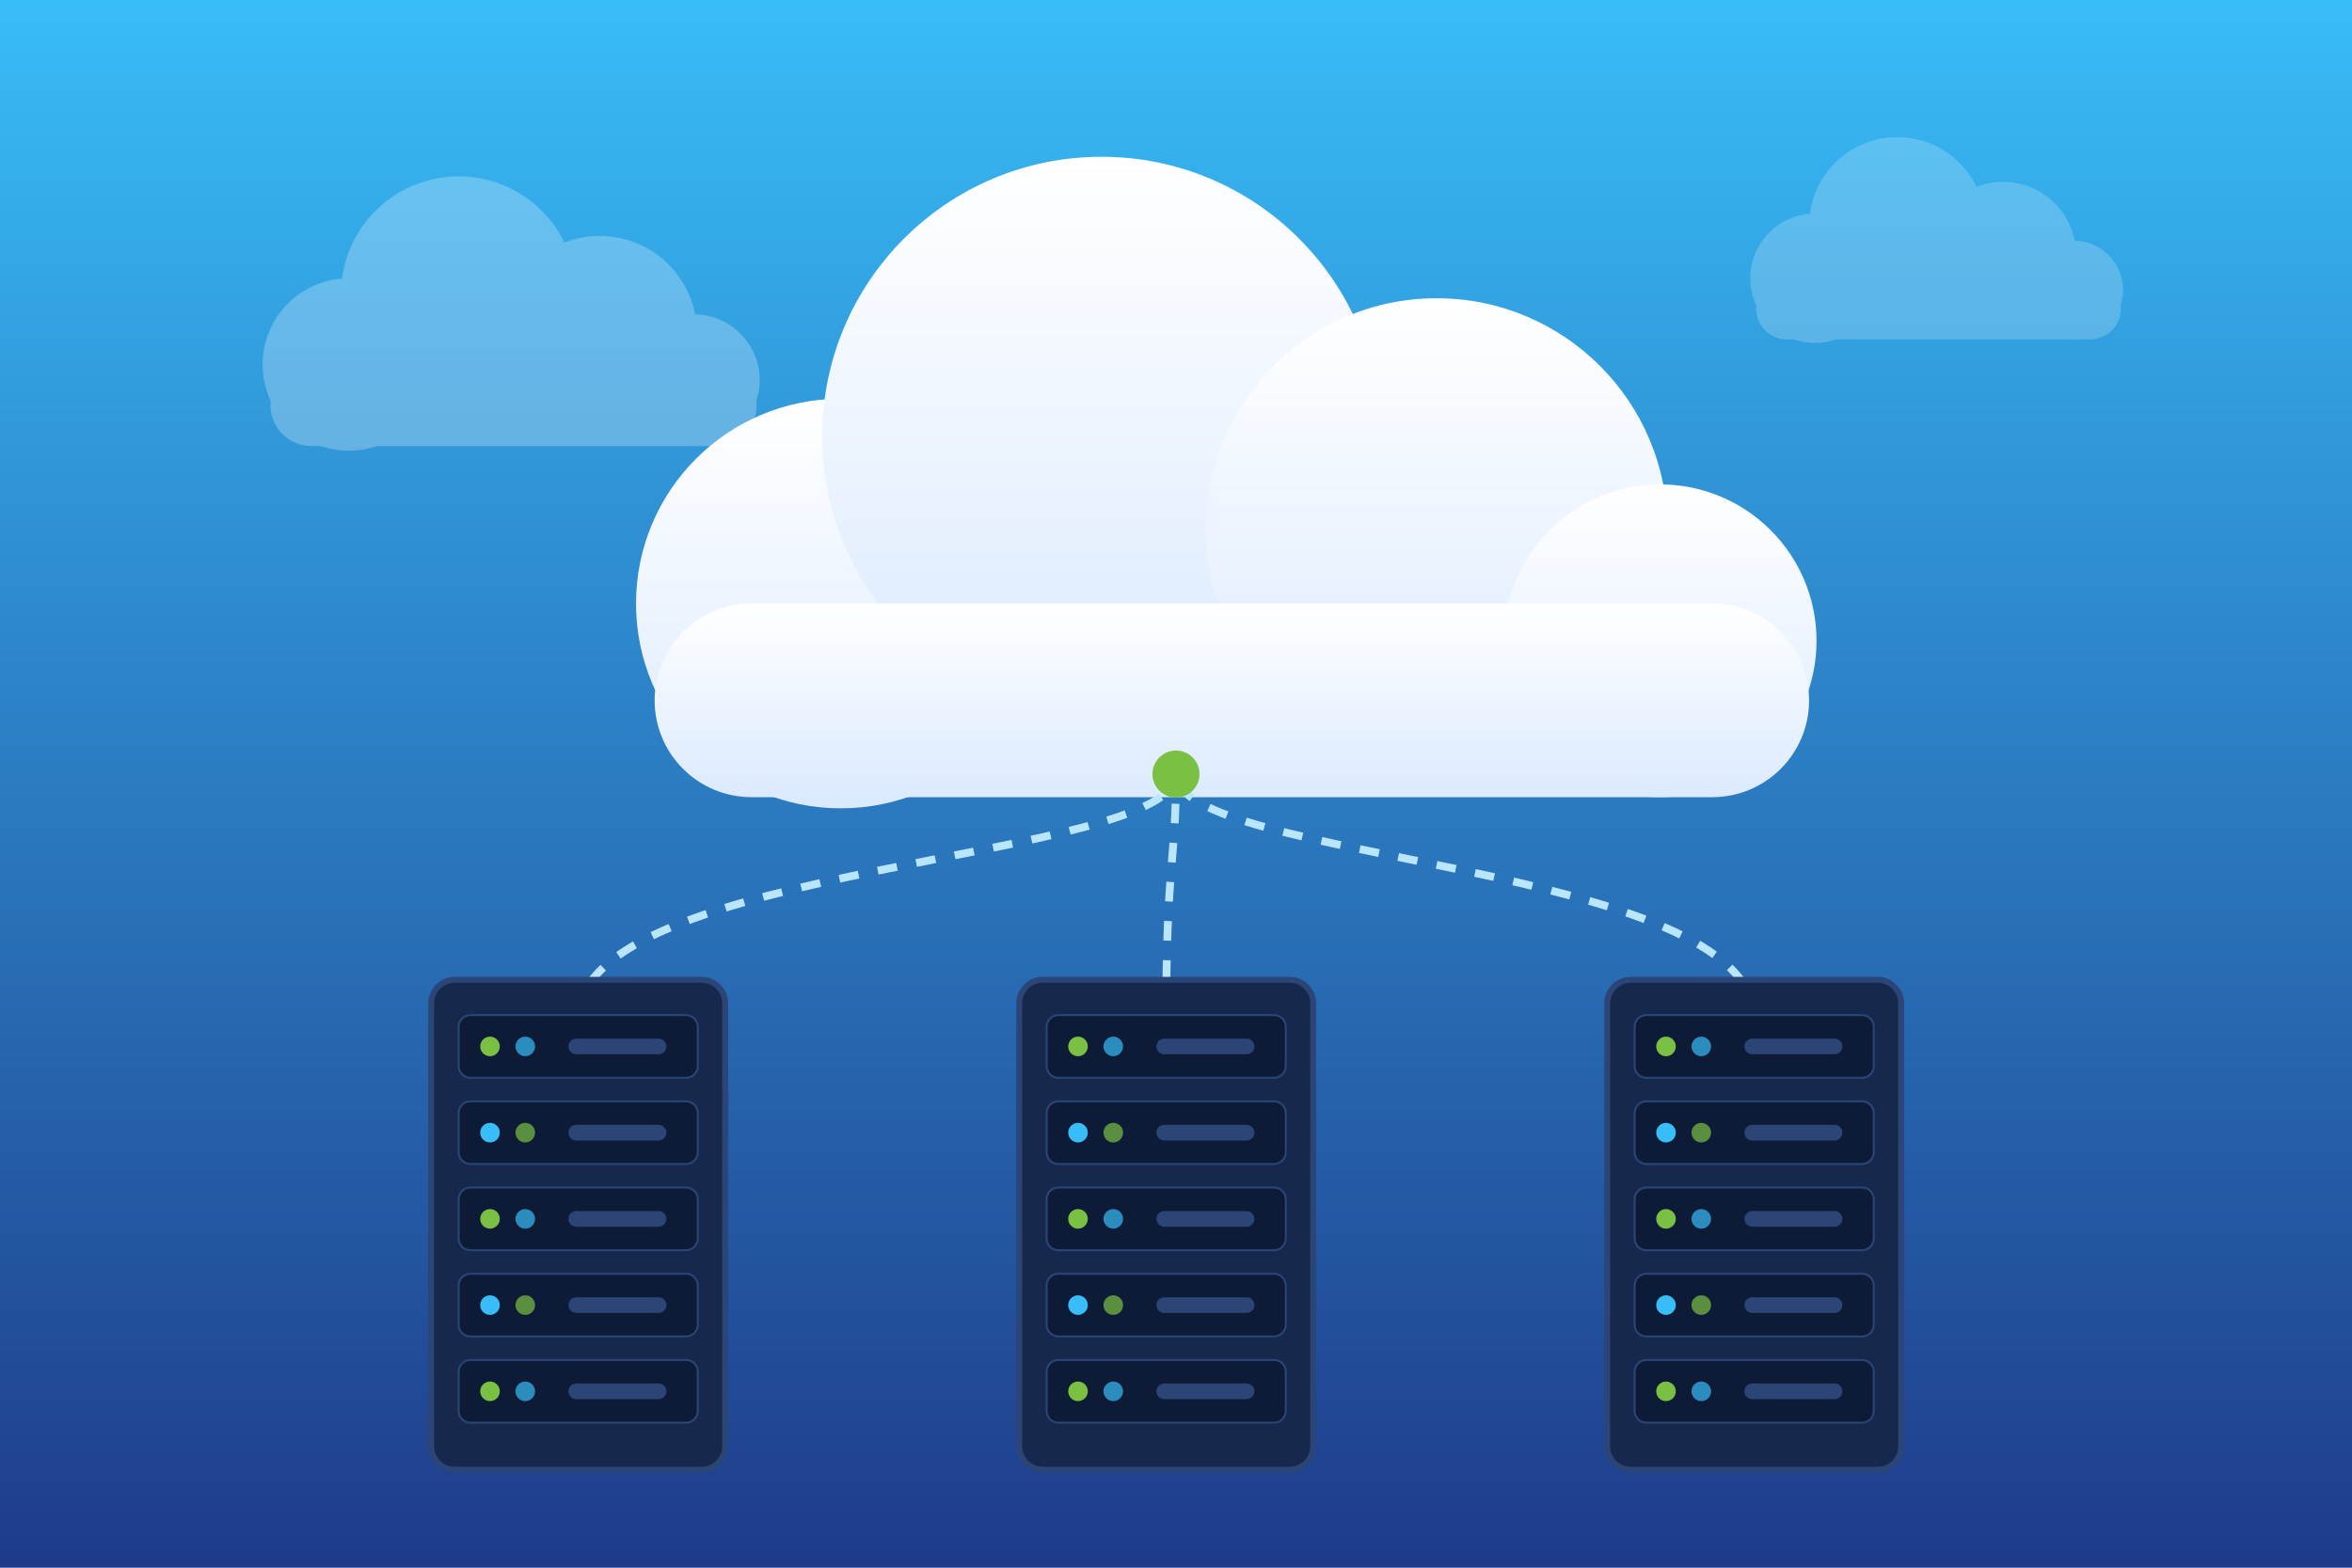
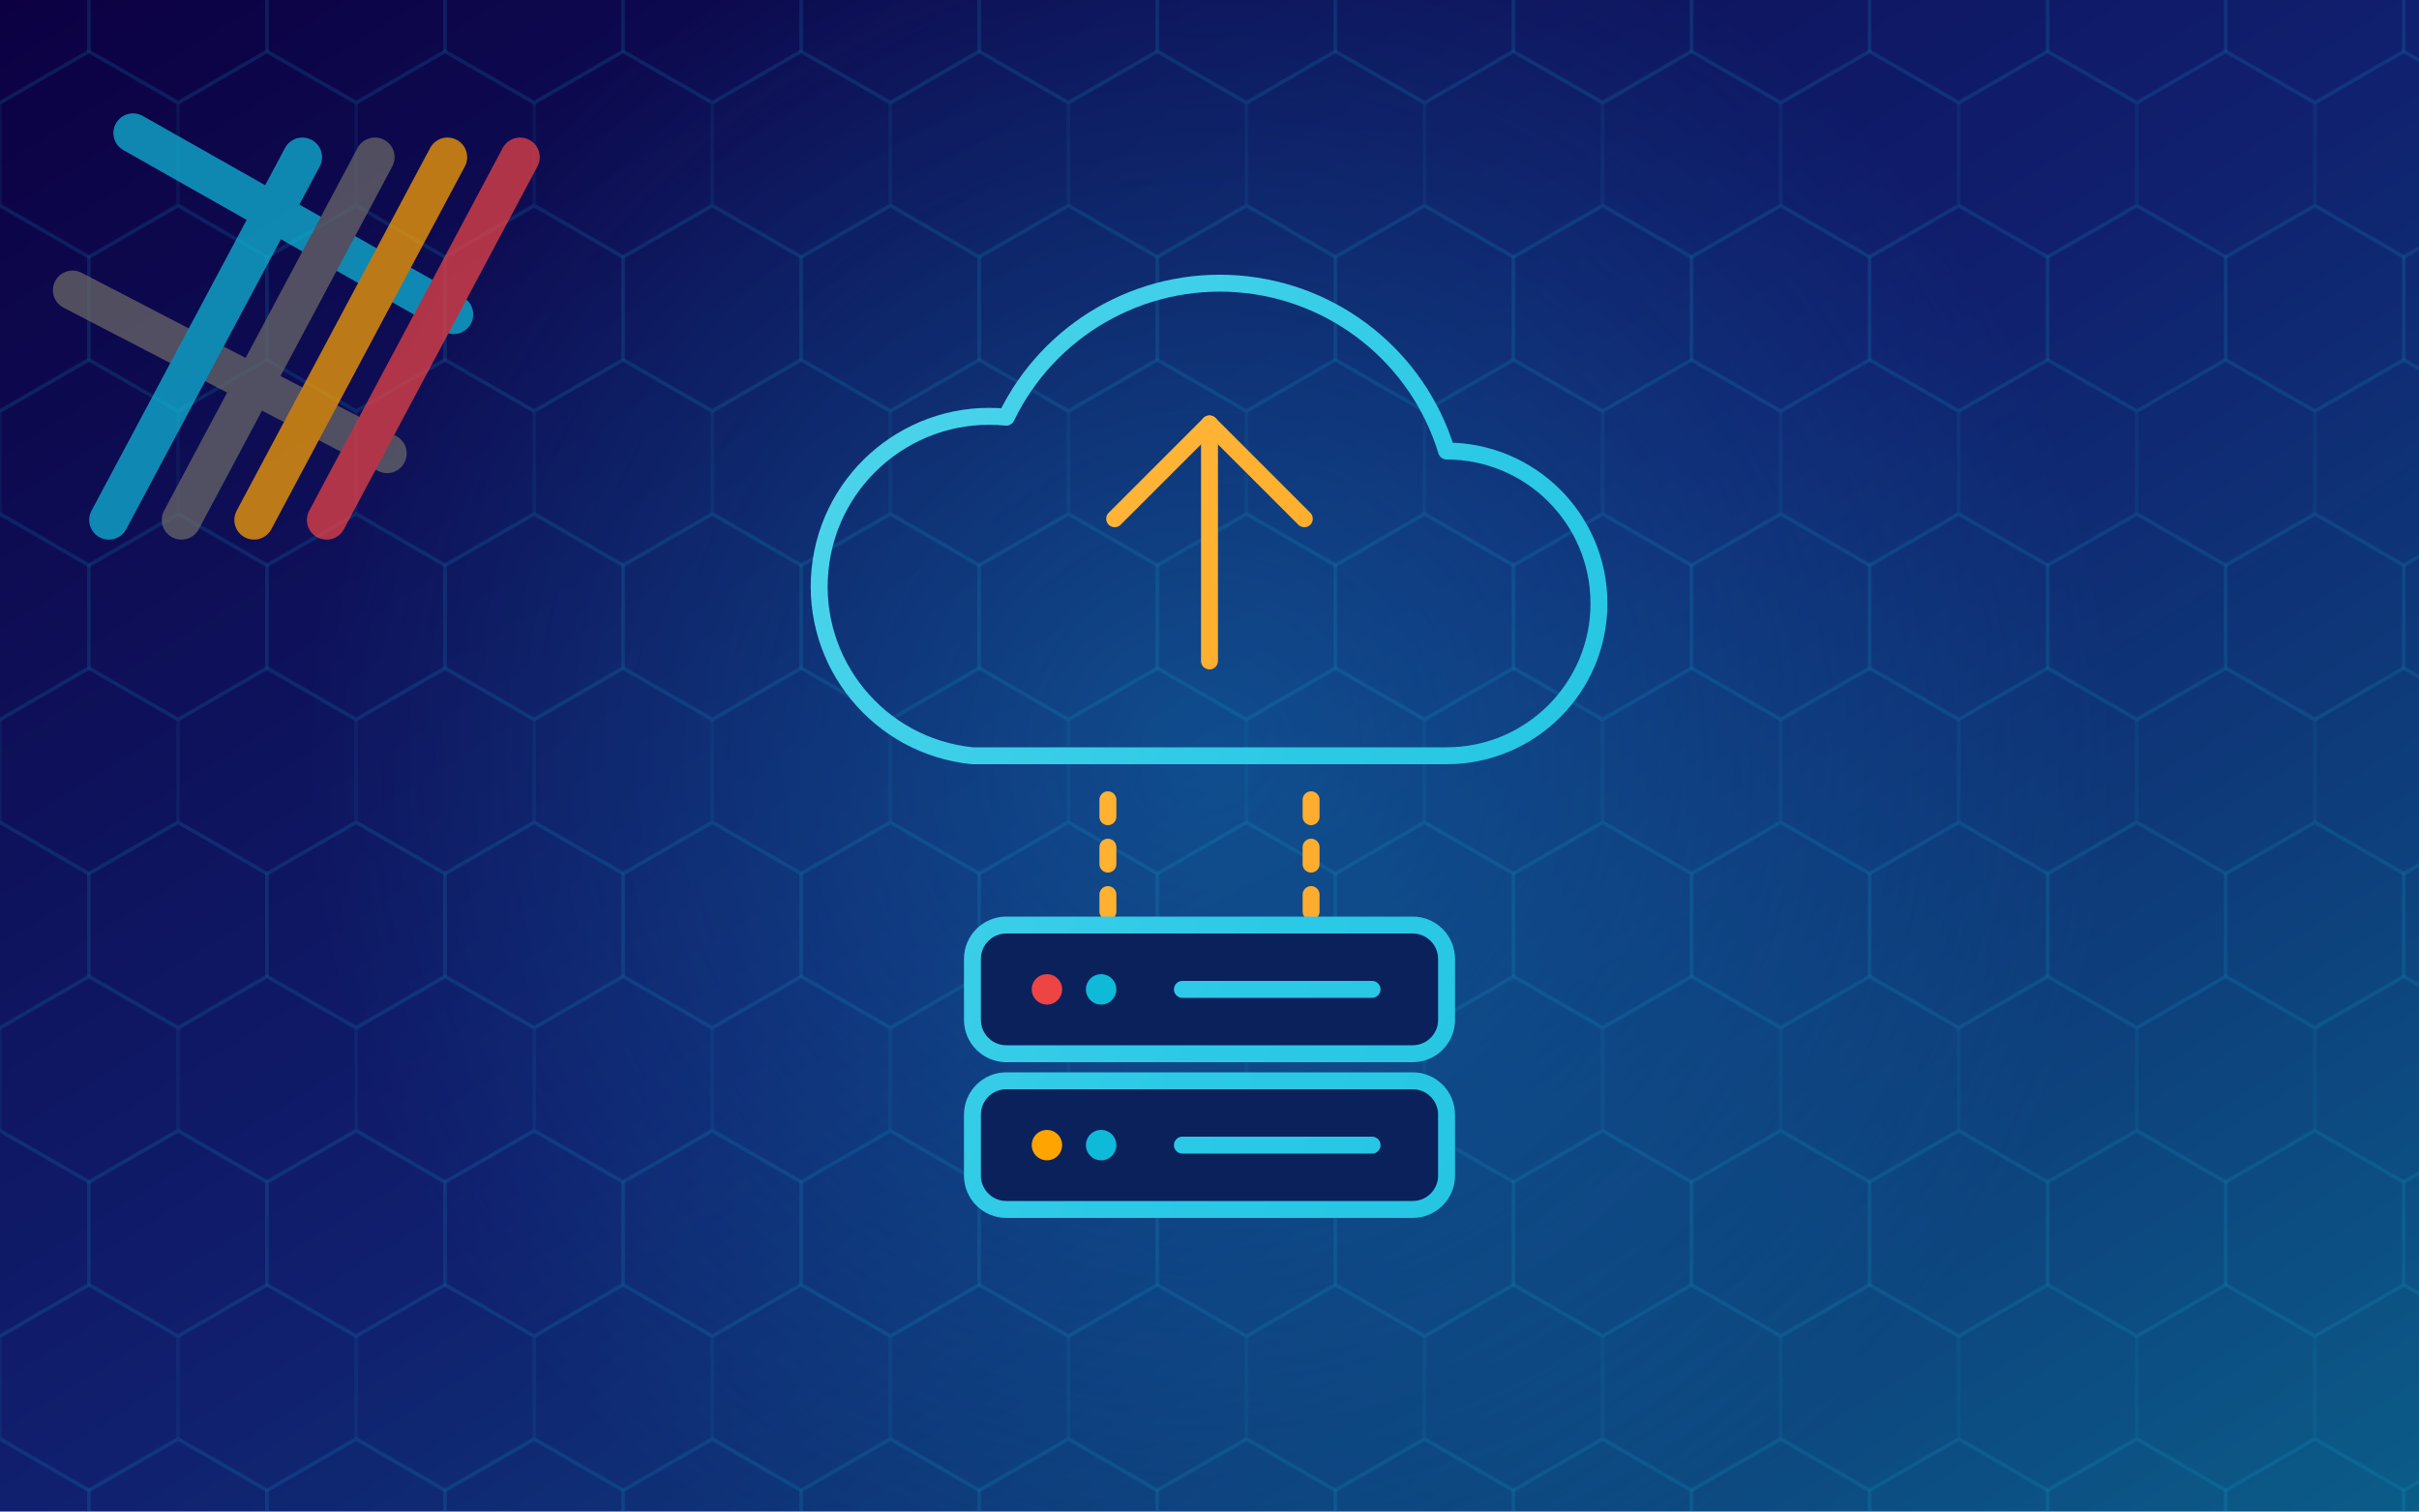
- <svg xmlns="http://www.w3.org/2000/svg" viewBox="0 0 1200 800" preserveAspectRatio="xMidYMid slice">
+ <svg xmlns="http://www.w3.org/2000/svg" viewBox="0 0 800 500" role="img" aria-label="Cloud services and migration">
  <defs>
-     <linearGradient id="g" x1="0" y1="0" x2="0" y2="1">
-       <stop offset="0" stop-color="#38bdf8" />
-       <stop offset="1" stop-color="#1e3a8a" />
+     <linearGradient id="bg" x1="0" y1="0" x2="1" y2="1">
+       <stop offset="0" stop-color="#0C0042" />
+       <stop offset="0.5" stop-color="#101F6E" />
+       <stop offset="1" stop-color="#0B5C88" />
    </linearGradient>
-     <linearGradient id="cl" x1="0" y1="0" x2="0" y2="1">
-       <stop offset="0" stop-color="#ffffff" />
-       <stop offset="1" stop-color="#dbeafe" />
+     <linearGradient id="gS" gradientUnits="userSpaceOnUse" x1="0" y1="0" x2="800" y2="500">
+       <stop offset="0" stop-color="#8FEAF7" />
+       <stop offset="0.55" stop-color="#2BC9E6" />
+       <stop offset="1" stop-color="#0FBAD8" />
    </linearGradient>
+     <linearGradient id="gO" gradientUnits="userSpaceOnUse" x1="0" y1="0" x2="800" y2="500">
+       <stop offset="0" stop-color="#FFE29A" />
+       <stop offset="0.5" stop-color="#FFB02E" />
+       <stop offset="1" stop-color="#F58B3A" />
+     </linearGradient>
+     <radialGradient id="glC" cx="0.5" cy="0.5" r="0.5">
+       <stop offset="0" stop-color="#0FBAD8" stop-opacity="0.30" />
+       <stop offset="1" stop-color="#0FBAD8" stop-opacity="0" />
+     </radialGradient>
+     <radialGradient id="glO" cx="0.5" cy="0.5" r="0.5">
+       <stop offset="0" stop-color="#FFA400" stop-opacity="0.24" />
+       <stop offset="1" stop-color="#FFA400" stop-opacity="0" />
+     </radialGradient>
+     <pattern id="hx" width="58.89" height="102" patternUnits="userSpaceOnUse">
+       <g fill="none" stroke="#0FBAD8" stroke-opacity="0.08" stroke-width="1.2">
+         <polygon points="0.0,-34.0 29.4,-17.0 29.4,17.0 0.0,34.0 -29.4,17.0 -29.4,-17.0" />
+         <polygon points="58.9,-34.0 88.3,-17.0 88.3,17.0 58.9,34.0 29.4,17.0 29.4,-17.0" />
+         <polygon points="0.0,68.0 29.4,85.0 29.4,119.0 0.0,136.0 -29.4,119.0 -29.4,85.0" />
+         <polygon points="58.9,68.0 88.3,85.0 88.3,119.0 58.9,136.0 29.4,119.0 29.4,85.0" />
+         <polygon points="29.4,17.0 58.9,34.0 58.9,68.0 29.4,85.0 0.0,68.0 0.0,34.0" />
+       </g>
+     </pattern>
  </defs>
-   <rect width="1200" height="800" fill="url(#g)" />
-   <g fill="#fff" opacity="0.25" transform="translate(250 170) scale(0.8)">
-     <circle cx="-90" cy="20" r="55" />
-     <circle cx="-20" cy="-25" r="75" />
-     <circle cx="70" cy="0" r="62" />
-     <circle cx="130" cy="30" r="42" />
-     <rect x="-140" y="20" width="310" height="52" rx="26" />
+   <rect width="800" height="500" fill="url(#bg)" />
+   <rect width="800" height="500" fill="url(#hx)" />
+   <circle cx="400" cy="250.0" r="300.0" fill="url(#glC)" />
+   <g stroke-linecap="round" stroke-width="13" opacity="0.72" fill="none">
+     <line x1="24" y1="96" x2="128" y2="150" stroke="#6B6A68" />
+     <line x1="44" y1="44" x2="150" y2="104" stroke="#0FBAD8" />
+     <line x1="36" y1="172" x2="100" y2="52" stroke="#0FBAD8" />
+     <line x1="60" y1="172" x2="124" y2="52" stroke="#6B6A68" />
+     <line x1="84" y1="172" x2="148" y2="52" stroke="#FFA400" />
+     <line x1="108" y1="172" x2="172" y2="52" stroke="#EF4444" />
  </g>
-   <g fill="#fff" opacity="0.2" transform="translate(980 130) scale(0.6)">
-     <circle cx="-90" cy="20" r="55" />
-     <circle cx="-20" cy="-25" r="75" />
-     <circle cx="70" cy="0" r="62" />
-     <circle cx="130" cy="30" r="42" />
-     <rect x="-140" y="20" width="310" height="52" rx="26" />
+   <g transform="translate(400 250.0) scale(1.12) translate(-400 -250.0)">
+     <g fill="none" stroke="url(#gS)" stroke-width="5" stroke-linecap="round" stroke-linejoin="round">
+       <g transform="translate(0,-40)">
+         <path d="M330 290H470A45 45 0 0 0 470 200A70 70 0 0 0 340 190A50 50 0 0 0 330 290Z" fill="none" />
+         <line x1="400" y1="262" x2="400" y2="192" stroke="url(#gO)" />
+         <polyline points="372,220 400,192 428,220" fill="none" stroke="url(#gO)" />
+       </g>
+       <line x1="370" y1="296" x2="370" y2="258" stroke="url(#gO)" stroke-dasharray="5 9" />
+       <line x1="430" y1="296" x2="430" y2="258" stroke="url(#gO)" stroke-dasharray="5 9" />
+       <rect x="330" y="300" width="140" height="38" rx="10" fill="#0A0A4A" stroke="none" />
+       <rect x="330" y="300" width="140" height="38" rx="10" fill="rgba(15,186,216,0.13)" />
+       <circle cx="352" cy="319" r="4" fill="#EF4444" stroke="#EF4444" stroke-width="1" />
+       <circle cx="368" cy="319" r="4" fill="#0FBAD8" stroke="#0FBAD8" stroke-width="1" />
+       <line x1="392" y1="319" x2="448" y2="319" />
+       <rect x="330" y="346" width="140" height="38" rx="10" fill="#0A0A4A" stroke="none" />
+       <rect x="330" y="346" width="140" height="38" rx="10" fill="rgba(15,186,216,0.13)" />
+       <circle cx="352" cy="365" r="4" fill="#FFA400" stroke="#FFA400" stroke-width="1" />
+       <circle cx="368" cy="365" r="4" fill="#0FBAD8" stroke="#0FBAD8" stroke-width="1" />
+       <line x1="392" y1="365" x2="448" y2="365" />
+     </g>
  </g>
-   <g fill="url(#cl)" opacity="1" transform="translate(600 270) scale(1.9)">
-     <circle cx="-90" cy="20" r="55" />
-     <circle cx="-20" cy="-25" r="75" />
-     <circle cx="70" cy="0" r="62" />
-     <circle cx="130" cy="30" r="42" />
-     <rect x="-140" y="20" width="310" height="52" rx="26" />
-   </g>
-   <path d="M295 520 C295 440 600 440 600 395" stroke="#bae6fd" stroke-width="4" stroke-dasharray="10 10" fill="none" />
-   <rect x="220" y="500" width="150" height="250" rx="12" fill="#16294d" stroke="#2b4577" stroke-width="3" />
-   <rect x="234" y="518" width="122" height="32" rx="6" fill="#0d1b36" stroke="#2b4577" />
-   <circle cx="250" cy="534" r="5" fill="#7ac143" />
-   <circle cx="268" cy="534" r="5" fill="#38bdf8" opacity=".7" />
-   <rect x="290" y="530" width="50" height="8" rx="4" fill="#2b4577" />
-   <rect x="234" y="562" width="122" height="32" rx="6" fill="#0d1b36" stroke="#2b4577" />
-   <circle cx="250" cy="578" r="5" fill="#38bdf8" />
-   <circle cx="268" cy="578" r="5" fill="#7ac143" opacity=".7" />
-   <rect x="290" y="574" width="50" height="8" rx="4" fill="#2b4577" />
-   <rect x="234" y="606" width="122" height="32" rx="6" fill="#0d1b36" stroke="#2b4577" />
-   <circle cx="250" cy="622" r="5" fill="#7ac143" />
-   <circle cx="268" cy="622" r="5" fill="#38bdf8" opacity=".7" />
-   <rect x="290" y="618" width="50" height="8" rx="4" fill="#2b4577" />
-   <rect x="234" y="650" width="122" height="32" rx="6" fill="#0d1b36" stroke="#2b4577" />
-   <circle cx="250" cy="666" r="5" fill="#38bdf8" />
-   <circle cx="268" cy="666" r="5" fill="#7ac143" opacity=".7" />
-   <rect x="290" y="662" width="50" height="8" rx="4" fill="#2b4577" />
-   <rect x="234" y="694" width="122" height="32" rx="6" fill="#0d1b36" stroke="#2b4577" />
-   <circle cx="250" cy="710" r="5" fill="#7ac143" />
-   <circle cx="268" cy="710" r="5" fill="#38bdf8" opacity=".7" />
-   <rect x="290" y="706" width="50" height="8" rx="4" fill="#2b4577" />
-   <path d="M595 520 C595 440 600 440 600 395" stroke="#bae6fd" stroke-width="4" stroke-dasharray="10 10" fill="none" />
-   <rect x="520" y="500" width="150" height="250" rx="12" fill="#16294d" stroke="#2b4577" stroke-width="3" />
-   <rect x="534" y="518" width="122" height="32" rx="6" fill="#0d1b36" stroke="#2b4577" />
-   <circle cx="550" cy="534" r="5" fill="#7ac143" />
-   <circle cx="568" cy="534" r="5" fill="#38bdf8" opacity=".7" />
-   <rect x="590" y="530" width="50" height="8" rx="4" fill="#2b4577" />
-   <rect x="534" y="562" width="122" height="32" rx="6" fill="#0d1b36" stroke="#2b4577" />
-   <circle cx="550" cy="578" r="5" fill="#38bdf8" />
-   <circle cx="568" cy="578" r="5" fill="#7ac143" opacity=".7" />
-   <rect x="590" y="574" width="50" height="8" rx="4" fill="#2b4577" />
-   <rect x="534" y="606" width="122" height="32" rx="6" fill="#0d1b36" stroke="#2b4577" />
-   <circle cx="550" cy="622" r="5" fill="#7ac143" />
-   <circle cx="568" cy="622" r="5" fill="#38bdf8" opacity=".7" />
-   <rect x="590" y="618" width="50" height="8" rx="4" fill="#2b4577" />
-   <rect x="534" y="650" width="122" height="32" rx="6" fill="#0d1b36" stroke="#2b4577" />
-   <circle cx="550" cy="666" r="5" fill="#38bdf8" />
-   <circle cx="568" cy="666" r="5" fill="#7ac143" opacity=".7" />
-   <rect x="590" y="662" width="50" height="8" rx="4" fill="#2b4577" />
-   <rect x="534" y="694" width="122" height="32" rx="6" fill="#0d1b36" stroke="#2b4577" />
-   <circle cx="550" cy="710" r="5" fill="#7ac143" />
-   <circle cx="568" cy="710" r="5" fill="#38bdf8" opacity=".7" />
-   <rect x="590" y="706" width="50" height="8" rx="4" fill="#2b4577" />
-   <path d="M895 520 C895 440 600 440 600 395" stroke="#bae6fd" stroke-width="4" stroke-dasharray="10 10" fill="none" />
-   <rect x="820" y="500" width="150" height="250" rx="12" fill="#16294d" stroke="#2b4577" stroke-width="3" />
-   <rect x="834" y="518" width="122" height="32" rx="6" fill="#0d1b36" stroke="#2b4577" />
-   <circle cx="850" cy="534" r="5" fill="#7ac143" />
-   <circle cx="868" cy="534" r="5" fill="#38bdf8" opacity=".7" />
-   <rect x="890" y="530" width="50" height="8" rx="4" fill="#2b4577" />
-   <rect x="834" y="562" width="122" height="32" rx="6" fill="#0d1b36" stroke="#2b4577" />
-   <circle cx="850" cy="578" r="5" fill="#38bdf8" />
-   <circle cx="868" cy="578" r="5" fill="#7ac143" opacity=".7" />
-   <rect x="890" y="574" width="50" height="8" rx="4" fill="#2b4577" />
-   <rect x="834" y="606" width="122" height="32" rx="6" fill="#0d1b36" stroke="#2b4577" />
-   <circle cx="850" cy="622" r="5" fill="#7ac143" />
-   <circle cx="868" cy="622" r="5" fill="#38bdf8" opacity=".7" />
-   <rect x="890" y="618" width="50" height="8" rx="4" fill="#2b4577" />
-   <rect x="834" y="650" width="122" height="32" rx="6" fill="#0d1b36" stroke="#2b4577" />
-   <circle cx="850" cy="666" r="5" fill="#38bdf8" />
-   <circle cx="868" cy="666" r="5" fill="#7ac143" opacity=".7" />
-   <rect x="890" y="662" width="50" height="8" rx="4" fill="#2b4577" />
-   <rect x="834" y="694" width="122" height="32" rx="6" fill="#0d1b36" stroke="#2b4577" />
-   <circle cx="850" cy="710" r="5" fill="#7ac143" />
-   <circle cx="868" cy="710" r="5" fill="#38bdf8" opacity=".7" />
-   <rect x="890" y="706" width="50" height="8" rx="4" fill="#2b4577" />
-   <circle cx="600" cy="395" r="12" fill="#7ac143" />
</svg>
